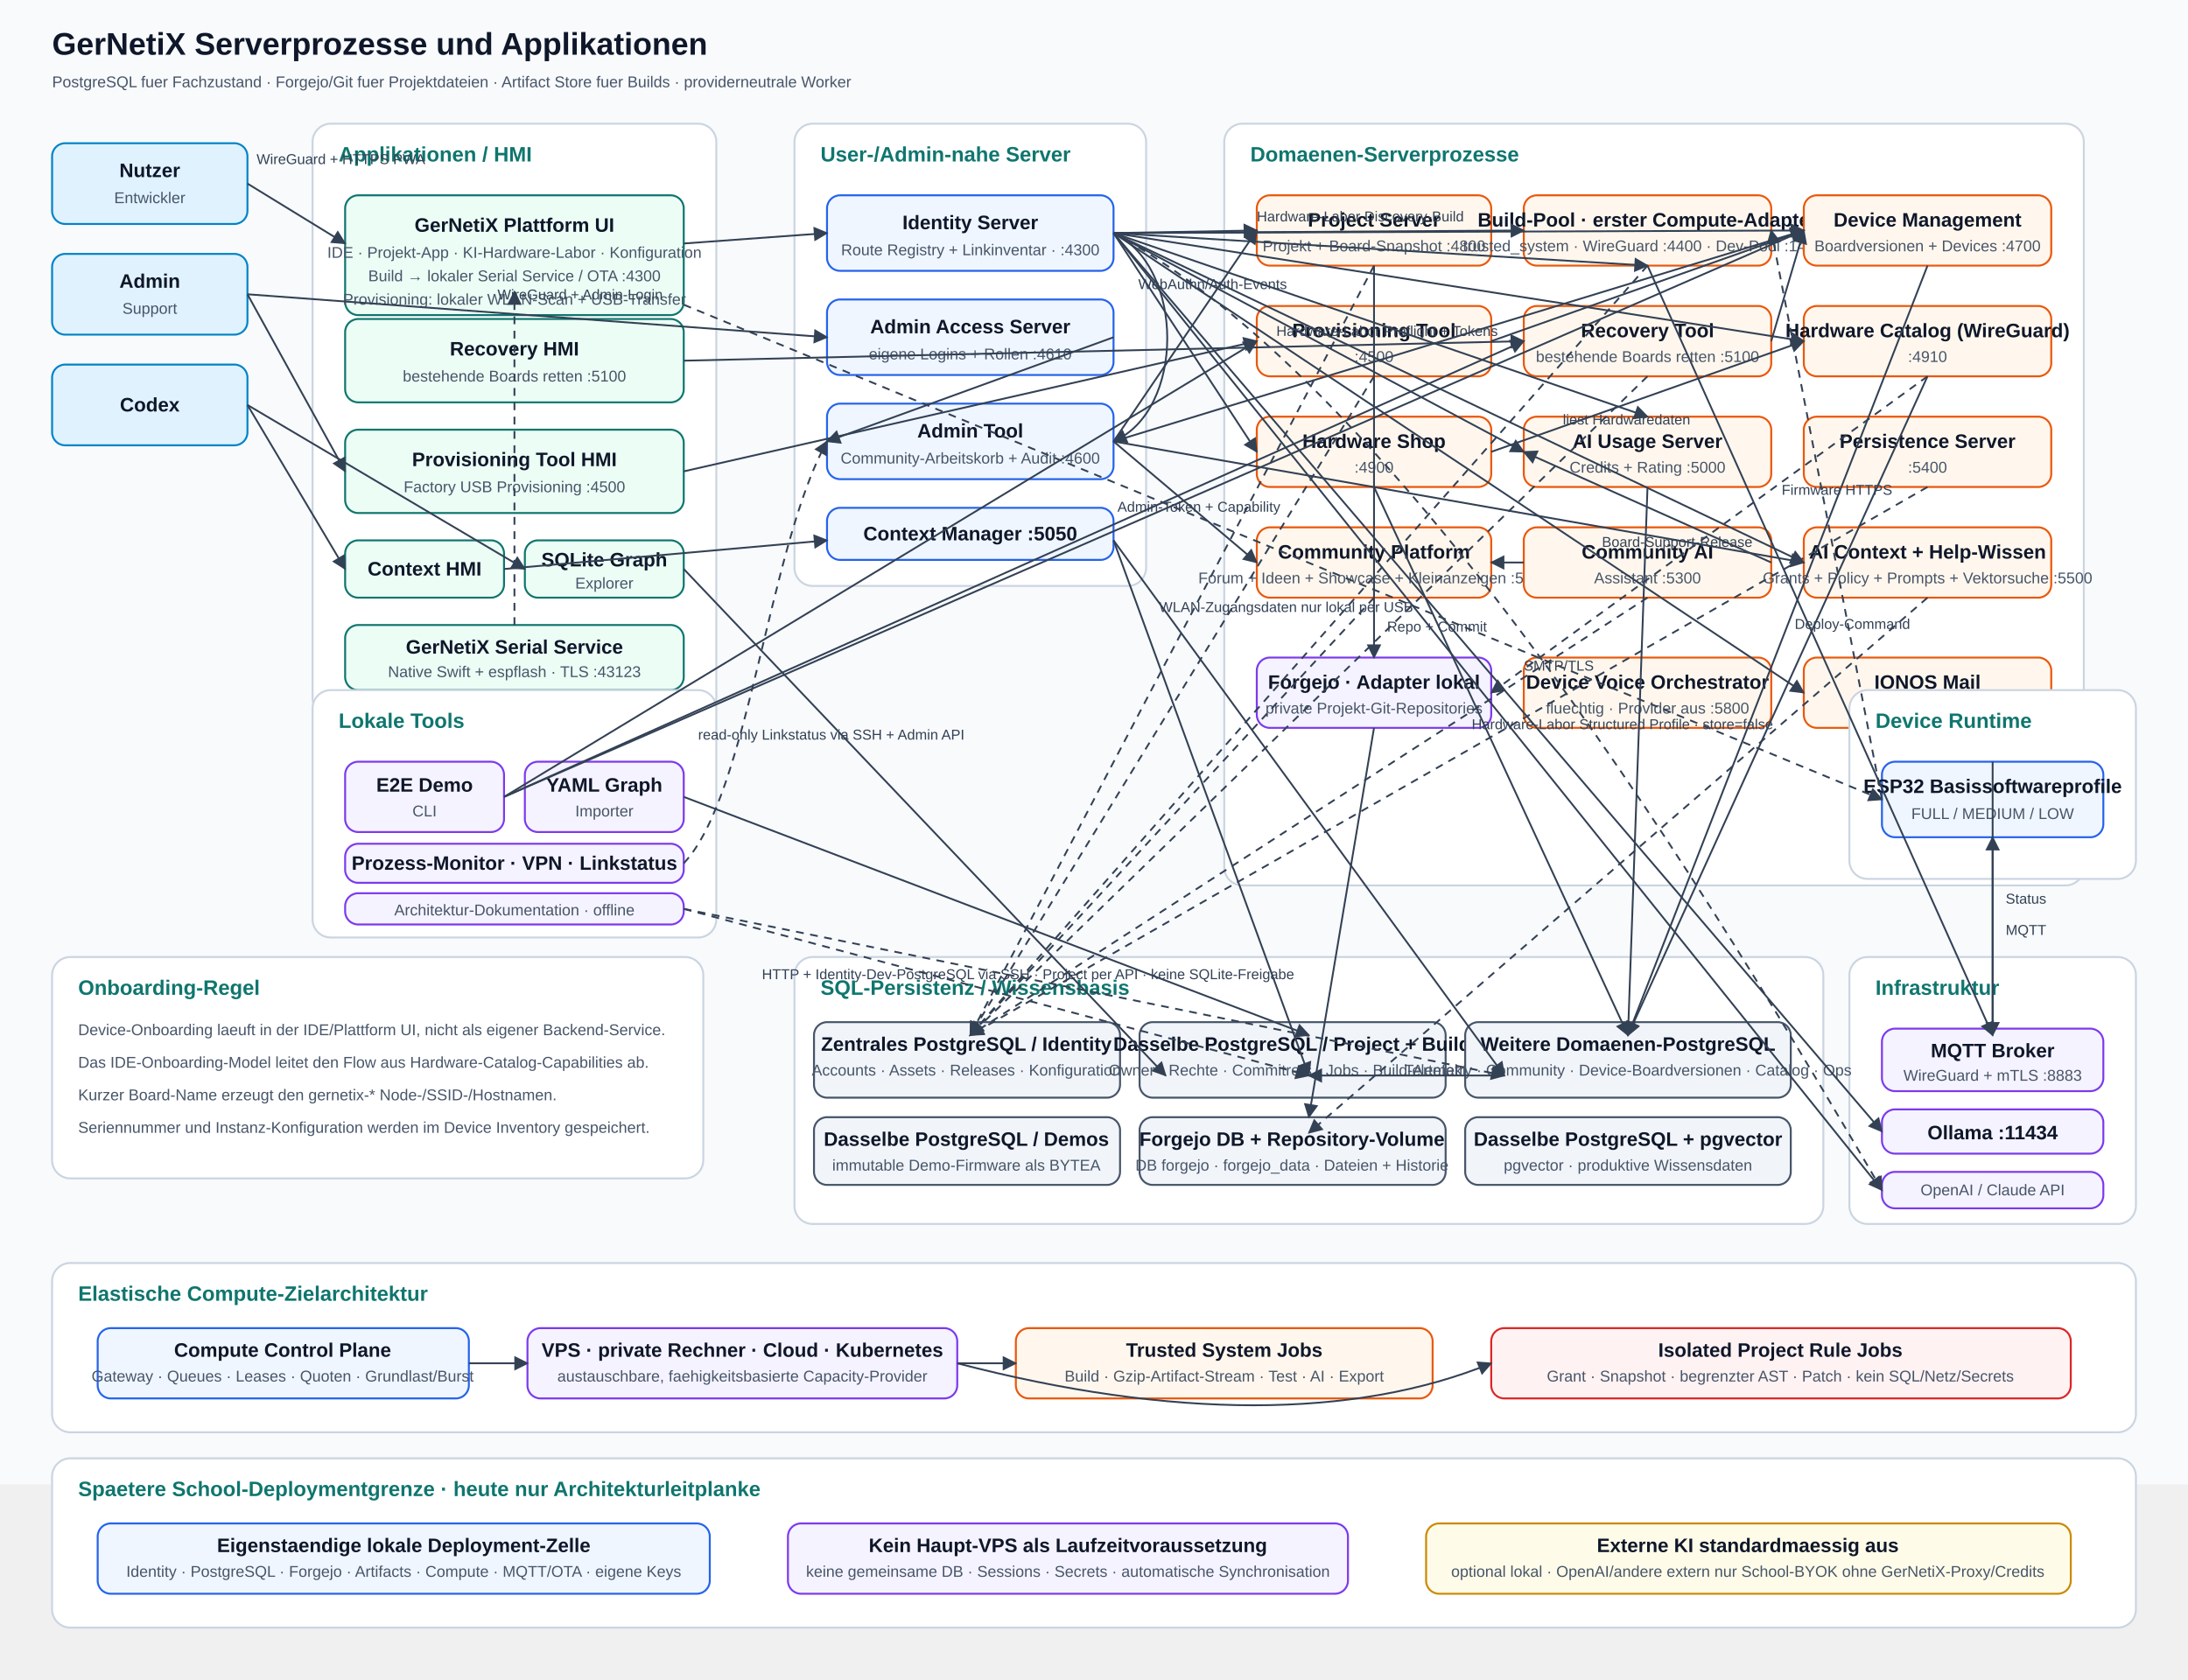
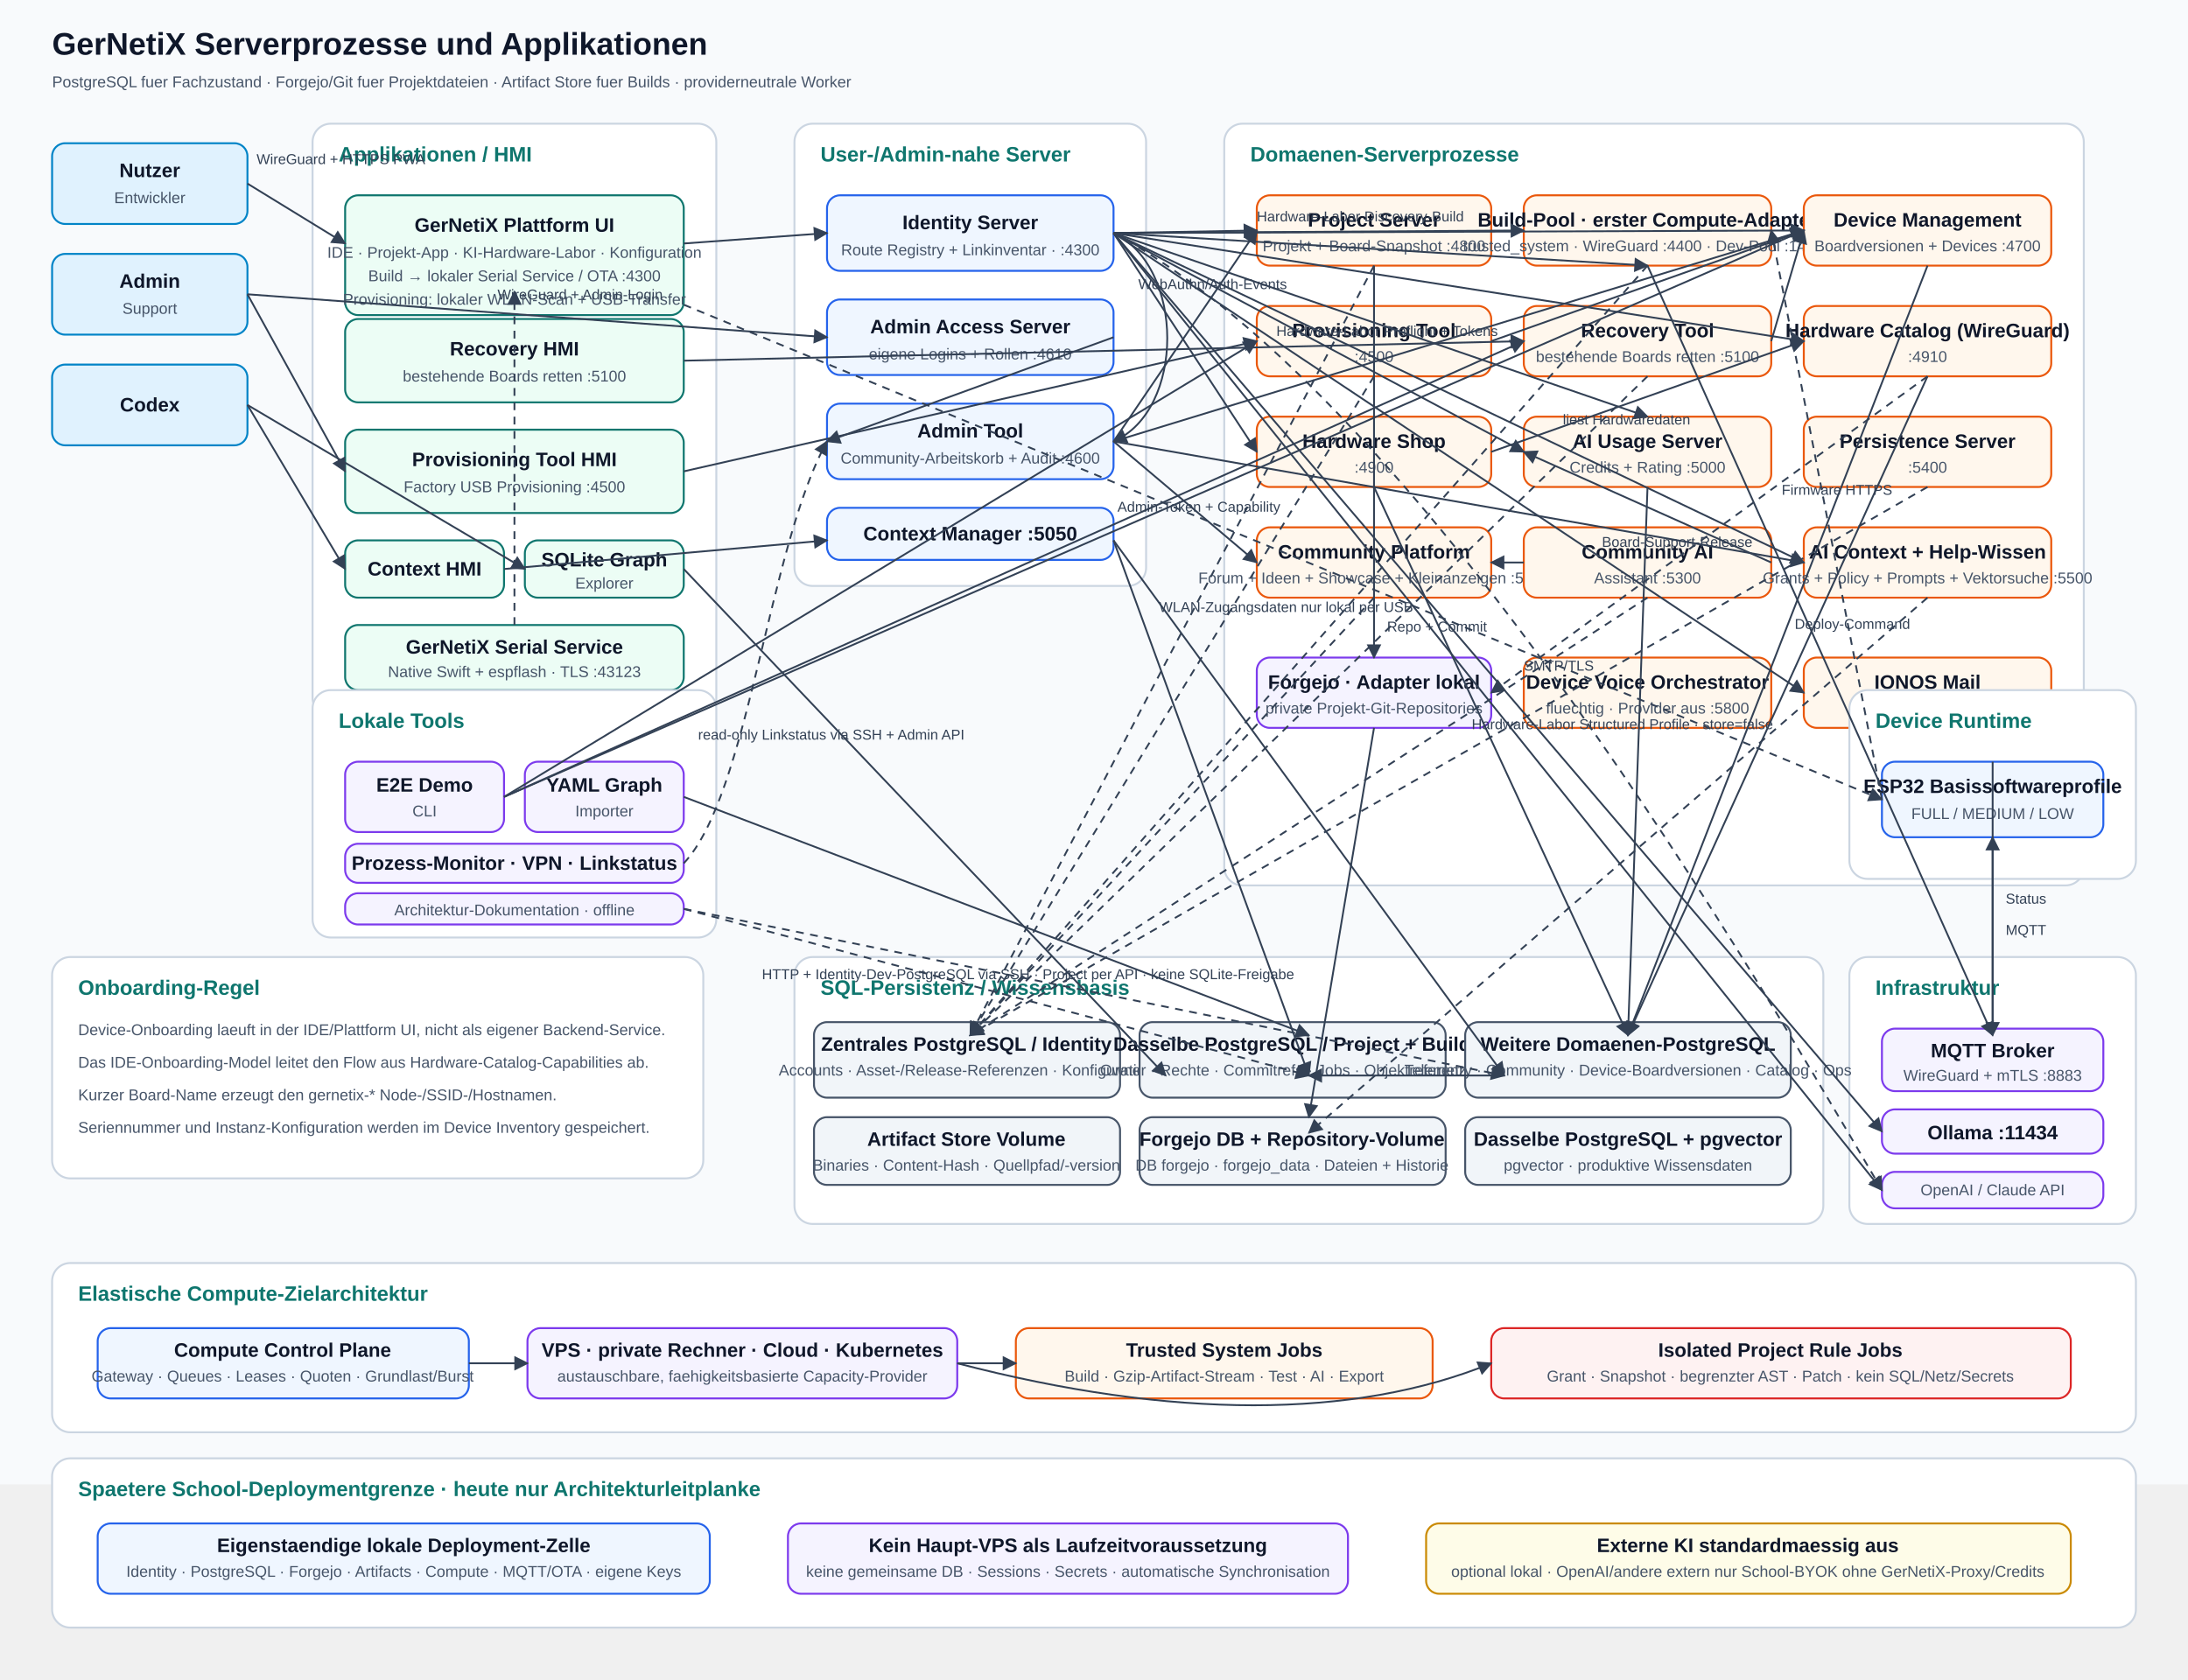
<svg xmlns="http://www.w3.org/2000/svg" width="1680" height="1290" viewBox="0 0 1680 1290" role="img" aria-labelledby="title desc">
  <defs>
    <marker id="arrow" viewBox="0 0 10 10" refX="9" refY="5" markerWidth="8" markerHeight="8" orient="auto-start-reverse">
      <path d="M 0 0 L 10 5 L 0 10 z" fill="#334155" />
    </marker>
    <style>
      .bg { fill: #f8fafc; }
      .cluster { fill: #ffffff; stroke: #cbd5e1; stroke-width: 1.5; rx: 14; }
      .clusterTitle { fill: #0f766e; font: 700 16px Segoe UI, Arial, sans-serif; }
      .node { fill: #ffffff; stroke: #94a3b8; stroke-width: 1.5; rx: 10; }
      .app { fill: #ecfdf5; stroke: #0f766e; }
      .edge { fill: #eff6ff; stroke: #2563eb; }
      .domain { fill: #fff7ed; stroke: #ea580c; }
      .tool { fill: #f5f3ff; stroke: #7c3aed; }
      .store { fill: #f1f5f9; stroke: #475569; }
      .actor { fill: #e0f2fe; stroke: #0284c7; }
      .titleText { fill: #0f172a; font: 700 15px Segoe UI, Arial, sans-serif; }
      .smallText { fill: #475569; font: 12px Segoe UI, Arial, sans-serif; }
      .label { fill: #334155; font: 11px Segoe UI, Arial, sans-serif; }
      .line { fill: none; stroke: #334155; stroke-width: 1.4; marker-end: url(#arrow); }
      .dashed { stroke-dasharray: 6 5; }
    </style>
  </defs>
  <rect class="bg" width="1680" height="1140" />
  <text x="40" y="42" class="titleText" style="font-size:24px">GerNetiX Serverprozesse und Applikationen</text>
  <text x="40" y="67" class="smallText">PostgreSQL fuer Fachzustand · Forgejo/Git fuer Projektdateien · Artifact Store fuer Builds · providerneutrale Worker</text>
  <g id="actors">
    <rect class="node actor" x="40" y="110" width="150" height="62" rx="10" />
    <text class="titleText" x="115" y="136" text-anchor="middle">Nutzer</text>
    <text class="smallText" x="115" y="156" text-anchor="middle">Entwickler</text>
    <rect class="node actor" x="40" y="195" width="150" height="62" rx="10" />
    <text class="titleText" x="115" y="221" text-anchor="middle">Admin</text>
    <text class="smallText" x="115" y="241" text-anchor="middle">Support</text>
    <rect class="node actor" x="40" y="280" width="150" height="62" rx="10" />
    <text class="titleText" x="115" y="316" text-anchor="middle">Codex</text>
  </g>
  <g id="applications">
    <rect class="cluster" x="240" y="95" width="310" height="455" rx="14" />
    <text class="clusterTitle" x="260" y="124">Applikationen / HMI</text>
    <rect class="node app" x="265" y="150" width="260" height="92" rx="10" />
    <text class="titleText" x="395" y="178" text-anchor="middle">GerNetiX Plattform UI</text>
    <text class="smallText" x="395" y="198" text-anchor="middle">IDE · Projekt-App · KI-Hardware-Labor · Konfiguration</text>
    <text class="smallText" x="395" y="216" text-anchor="middle">Build → lokaler Serial Service / OTA :4300</text>
    <text class="smallText" x="395" y="234" text-anchor="middle">Provisioning: lokaler WLAN-Scan + USB-Transfer</text>
    <rect class="node app" x="265" y="245" width="260" height="64" rx="10" />
    <text class="titleText" x="395" y="273" text-anchor="middle">Recovery HMI</text>
    <text class="smallText" x="395" y="293" text-anchor="middle">bestehende Boards retten :5100</text>
    <rect class="node app" x="265" y="330" width="260" height="64" rx="10" />
    <text class="titleText" x="395" y="358" text-anchor="middle">Provisioning Tool HMI</text>
    <text class="smallText" x="395" y="378" text-anchor="middle">Factory USB Provisioning :4500</text>
    <rect class="node app" x="265" y="415" width="122" height="44" rx="10" />
    <text class="titleText" x="326" y="442" text-anchor="middle">Context HMI</text>
    <rect class="node app" x="403" y="415" width="122" height="44" rx="10" />
    <text class="titleText" x="464" y="435" text-anchor="middle">SQLite Graph</text>
    <text class="smallText" x="464" y="452" text-anchor="middle">Explorer</text>
    <rect class="node app" x="265" y="480" width="260" height="50" rx="10" />
    <text class="titleText" x="395" y="502" text-anchor="middle">GerNetiX Serial Service</text>
    <text class="smallText" x="395" y="520" text-anchor="middle">Native Swift + espflash · TLS :43123</text>
  </g>
  <g id="edgeServices">
    <rect class="cluster" x="610" y="95" width="270" height="355" rx="14" />
    <text class="clusterTitle" x="630" y="124">User-/Admin-nahe Server</text>
    <rect class="node edge" x="635" y="150" width="220" height="58" rx="10" />
    <text class="titleText" x="745" y="176" text-anchor="middle">Identity Server</text>
    <text class="smallText" x="745" y="196" text-anchor="middle">Route Registry + Linkinventar · :4300</text>
    <rect class="node edge" x="635" y="230" width="220" height="58" rx="10" />
    <text class="titleText" x="745" y="256" text-anchor="middle">Admin Access Server</text>
    <text class="smallText" x="745" y="276" text-anchor="middle">eigene Logins + Rollen :4610</text>
    <rect class="node edge" x="635" y="310" width="220" height="58" rx="10" />
    <text class="titleText" x="745" y="336" text-anchor="middle">Admin Tool</text>
    <text class="smallText" x="745" y="356" text-anchor="middle">Community-Arbeitskorb + Audit :4600</text>
    <rect class="node edge" x="635" y="390" width="220" height="40" rx="10" />
    <text class="titleText" x="745" y="415" text-anchor="middle">Context Manager :5050</text>
  </g>
  <g id="domainServices">
    <rect class="cluster" x="940" y="95" width="660" height="585" rx="14" />
    <text class="clusterTitle" x="960" y="124">Domaenen-Serverprozesse</text>
    <rect class="node domain" x="965" y="150" width="180" height="54" rx="10" />
    <text class="titleText" x="1055" y="174" text-anchor="middle">Project Server</text>
    <text class="smallText" x="1055" y="193" text-anchor="middle">Projekt + Board-Snapshot :4800</text>
    <rect class="node domain" x="1170" y="150" width="190" height="54" rx="10" />
    <text class="titleText" x="1265" y="174" text-anchor="middle">Build-Pool · erster Compute-Adapter</text>
    <text class="smallText" x="1265" y="193" text-anchor="middle">trusted_system · WireGuard :4400 · Dev-Pool :14400</text>
    <rect class="node domain" x="1385" y="150" width="190" height="54" rx="10" />
    <text class="titleText" x="1480" y="174" text-anchor="middle">Device Management</text>
    <text class="smallText" x="1480" y="193" text-anchor="middle">Boardversionen + Devices :4700</text>
    <rect class="node domain" x="965" y="235" width="180" height="54" rx="10" />
    <text class="titleText" x="1055" y="259" text-anchor="middle">Provisioning Tool</text>
    <text class="smallText" x="1055" y="278" text-anchor="middle">:4500</text>
    <rect class="node domain" x="1170" y="235" width="190" height="54" rx="10" />
    <text class="titleText" x="1265" y="259" text-anchor="middle">Recovery Tool</text>
    <text class="smallText" x="1265" y="278" text-anchor="middle">bestehende Boards retten :5100</text>
    <rect class="node domain" x="1385" y="235" width="190" height="54" rx="10" />
    <text class="titleText" x="1480" y="259" text-anchor="middle">Hardware Catalog (WireGuard)</text>
    <text class="smallText" x="1480" y="278" text-anchor="middle">:4910</text>
    <rect class="node domain" x="965" y="320" width="180" height="54" rx="10" />
    <text class="titleText" x="1055" y="344" text-anchor="middle">Hardware Shop</text>
    <text class="smallText" x="1055" y="363" text-anchor="middle">:4900</text>
    <rect class="node domain" x="1170" y="320" width="190" height="54" rx="10" />
    <text class="titleText" x="1265" y="344" text-anchor="middle">AI Usage Server</text>
    <text class="smallText" x="1265" y="363" text-anchor="middle">Credits + Rating :5000</text>
    <rect class="node domain" x="1385" y="320" width="190" height="54" rx="10" />
    <text class="titleText" x="1480" y="344" text-anchor="middle">Persistence Server</text>
    <text class="smallText" x="1480" y="363" text-anchor="middle">:5400</text>
    <rect class="node domain" x="965" y="405" width="180" height="54" rx="10" />
    <text class="titleText" x="1055" y="429" text-anchor="middle">Community Platform</text>
    <text class="smallText" x="1055" y="448" text-anchor="middle">Forum + Ideen + Showcase + Kleinanzeigen :5200</text>
    <rect class="node domain" x="1170" y="405" width="190" height="54" rx="10" />
    <text class="titleText" x="1265" y="429" text-anchor="middle">Community AI</text>
    <text class="smallText" x="1265" y="448" text-anchor="middle">Assistant :5300</text>
    <rect class="node domain" x="1385" y="405" width="190" height="54" rx="10" />
    <text class="titleText" x="1480" y="429" text-anchor="middle">AI Context + Help-Wissen</text>
    <text class="smallText" x="1480" y="448" text-anchor="middle">Grants + Policy + Prompts + Vektorsuche :5500</text>
    <rect class="node domain" x="1385" y="505" width="190" height="54" rx="10" />
    <text class="titleText" x="1480" y="529" text-anchor="middle">IONOS Mail</text>
    <text class="smallText" x="1480" y="548" text-anchor="middle">SMTP/TLS</text>
    <rect class="node tool" x="965" y="505" width="180" height="54" rx="10" />
    <text class="titleText" x="1055" y="529" text-anchor="middle">Forgejo · Adapter lokal</text>
    <text class="smallText" x="1055" y="548" text-anchor="middle">private Projekt-Git-Repositories</text>
    <rect class="node domain" x="1170" y="505" width="190" height="54" rx="10" />
    <text class="titleText" x="1265" y="529" text-anchor="middle">Device Voice Orchestrator</text>
    <text class="smallText" x="1265" y="548" text-anchor="middle">fluechtig · Provider aus :5800</text>
  </g>
  <g id="tools">
    <rect class="cluster" x="240" y="530" width="310" height="190" rx="14" />
    <text class="clusterTitle" x="260" y="559">Lokale Tools</text>
    <rect class="node tool" x="265" y="585" width="122" height="54" rx="10" />
    <text class="titleText" x="326" y="608" text-anchor="middle">E2E Demo</text>
    <text class="smallText" x="326" y="627" text-anchor="middle">CLI</text>
    <rect class="node tool" x="403" y="585" width="122" height="54" rx="10" />
    <text class="titleText" x="464" y="608" text-anchor="middle">YAML Graph</text>
    <text class="smallText" x="464" y="627" text-anchor="middle">Importer</text>
    <rect class="node tool" x="265" y="648" width="260" height="30" rx="10" />
    <text class="titleText" x="395" y="668" text-anchor="middle">Prozess-Monitor · VPN · Linkstatus</text>
    <rect class="node tool" x="265" y="686" width="260" height="24" rx="10" />
    <text class="smallText" x="395" y="703" text-anchor="middle">Architektur-Dokumentation · offline</text>
  </g>
  <g id="deviceRuntime">
    <rect class="cluster" x="1420" y="530" width="220" height="145" rx="14" />
    <text class="clusterTitle" x="1440" y="559">Device Runtime</text>
    <rect class="node edge" x="1445" y="585" width="170" height="58" rx="10" />
    <text class="titleText" x="1530" y="609" text-anchor="middle">ESP32 Basissoftwareprofile</text>
    <text class="smallText" x="1530" y="629" text-anchor="middle">FULL / MEDIUM / LOW</text>
  </g>
  <g id="platformInfrastructure">
    <rect class="cluster" x="1420" y="735" width="220" height="205" rx="14" />
    <text class="clusterTitle" x="1440" y="764">Infrastruktur</text>
    <rect class="node tool" x="1445" y="790" width="170" height="48" rx="10" />
    <text class="titleText" x="1530" y="812" text-anchor="middle">MQTT Broker</text>
    <text class="smallText" x="1530" y="830" text-anchor="middle">WireGuard + mTLS :8883</text>
    <rect class="node tool" x="1445" y="852" width="170" height="34" rx="10" />
    <text class="titleText" x="1530" y="875" text-anchor="middle">Ollama :11434</text>
    <rect class="node tool" x="1445" y="900" width="170" height="28" rx="10" />
    <text class="smallText" x="1530" y="918" text-anchor="middle">OpenAI / Claude API</text>
  </g>
  <g id="storage">
    <rect class="cluster" x="610" y="735" width="790" height="205" rx="14" />
    <text class="clusterTitle" x="630" y="764">SQL-Persistenz / Wissensbasis</text>
    <rect class="node store" x="625" y="785" width="235" height="58" rx="10" />
    <text class="titleText" x="742" y="807" text-anchor="middle">Zentrales PostgreSQL / Identity</text>
-     <text class="smallText" x="742" y="826" text-anchor="middle">Accounts · Assets · Releases · Konfiguration</text>
+     <text class="smallText" x="742" y="826" text-anchor="middle">Accounts · Asset-/Release-Referenzen · Konfiguration</text>
    <rect class="node store" x="875" y="785" width="235" height="58" rx="10" />
    <text class="titleText" x="992" y="807" text-anchor="middle">Dasselbe PostgreSQL / Project + Build</text>
-     <text class="smallText" x="992" y="826" text-anchor="middle">Owner · Rechte · Commitrefs · Jobs · Build-Artefakte</text>
+     <text class="smallText" x="992" y="826" text-anchor="middle">Owner · Rechte · Commitrefs · Jobs · Objektreferenzen</text>
    <rect class="node store" x="1125" y="785" width="250" height="58" rx="10" />
    <text class="titleText" x="1250" y="807" text-anchor="middle">Weitere Domaenen-PostgreSQL</text>
    <text class="smallText" x="1250" y="826" text-anchor="middle">Telemetry · Community · Device-Boardversionen · Catalog · Ops</text>
    <rect class="node store" x="625" y="858" width="235" height="52" rx="10" />
-     <text class="titleText" x="742" y="880" text-anchor="middle">Dasselbe PostgreSQL / Demos</text>
-     <text class="smallText" x="742" y="899" text-anchor="middle">immutable Demo-Firmware als BYTEA</text>
+     <text class="titleText" x="742" y="880" text-anchor="middle">Artifact Store Volume</text>
+     <text class="smallText" x="742" y="899" text-anchor="middle">Binaries · Content-Hash · Quellpfad/-version</text>
    <rect class="node store" x="875" y="858" width="235" height="52" rx="10" />
    <text class="titleText" x="992" y="880" text-anchor="middle">Forgejo DB + Repository-Volume</text>
    <text class="smallText" x="992" y="899" text-anchor="middle">DB forgejo · forgejo_data · Dateien + Historie</text>
    <rect class="node store" x="1125" y="858" width="250" height="52" rx="10" />
    <text class="titleText" x="1250" y="880" text-anchor="middle">Dasselbe PostgreSQL + pgvector</text>
    <text class="smallText" x="1250" y="899" text-anchor="middle">pgvector · produktive Wissensdaten</text>
  </g>
  <path class="line" d="M 190 141 L 265 187" />
  <text class="label" x="197" y="126">WireGuard + HTTPS PWA</text>
  <path class="line" d="M 190 226 L 265 362" />
  <path class="line" d="M 190 226 L 635 259" />
  <text class="label" x="382" y="230">WireGuard + Admin-Login</text>
  <path class="line" d="M 190 311 L 265 437" />
  <path class="line" d="M 190 311 L 403 437" />
  <path class="line" d="M 525 187 L 635 179" />
  <path class="line dashed" d="M 525 234 L 1445 614" />
  <text class="label" x="890" y="470">WLAN-Zugangsdaten nur lokal per USB</text>
  <path class="line dashed" d="M 395 480 L 395 224" />
  <path class="line" d="M 525 277 L 1170 262" />
  <path class="line" d="M 525 362 L 965 262" />
  <path class="line" d="M 387 437 L 635 415" />
  <path class="line" d="M 525 437 L 895 826" />
  <path class="line" d="M 855 179 L 965 177" />
  <path class="line" d="M 855 179 L 1170 177" />
  <path class="line" d="M 855 179 L 1385 177" />
  <path class="line" d="M 855 179 L 1385 262" />
  <path class="line" d="M 855 179 L 965 347" />
  <path class="line" d="M 855 179 L 1170 347" />
  <path class="line" d="M 855 179 L 1385 432" />
  <path class="line" d="M 855 179 L 1385 532" />
  <text class="label" x="1170" y="515">SMTP/TLS</text>
  <path class="line" d="M 855 179 C 910 205, 910 315, 855 339" />
  <text class="label" x="874" y="222">WebAuthn/Auth-Events</text>
  <path class="line" d="M 855 179 L 1445 869" />
  <path class="line" d="M 855 179 L 1445 914" />
  <path class="line" d="M 855 259 L 635 339" />
  <path class="line dashed" d="M 525 663 C 575 610, 590 420, 635 339" />
  <text class="label" x="536" y="568">read-only Linkstatus via SSH + Admin API</text>
  <path class="line" d="M 855 339 L 1385 177" />
  <path class="line" d="M 855 339 L 965 177" />
  <path class="line" d="M 855 339 L 965 432" />
  <text class="label" x="858" y="393">Admin-Token + Capability</text>
  <path class="line" d="M 855 339 L 1385 432" />
  <path class="line" d="M 855 415 L 1155 826" />
  <path class="line" d="M 855 415 L 1005 826" />
  <path class="line" d="M 1055 204 L 1055 505" />
  <text class="label" x="1065" y="485">Repo + Commit</text>
  <path class="line" d="M 1055 559 L 1005 858" />
  <path class="line dashed" d="M 1480 289 L 1145 532" />
  <text class="label" x="1230" y="420">Board-Support-Release</text>
  <path class="line" d="M 1145 347 L 1385 262" />
  <text class="label" x="1200" y="326">liest Hardwaredaten</text>
  <path class="line" d="M 1145 262 L 1385 177" />
  <path class="line" d="M 1360 262 L 1385 177" />
  <path class="line" d="M 855 179 L 1265 204" />
  <text class="label" x="965" y="170">Hardware-Labor Discovery-Build</text>
  <path class="line" d="M 855 179 L 1265 320" />
  <text class="label" x="980" y="258">Hardware-Labor Preflight + Tokens</text>
  <path class="line dashed" d="M 855 179 C 1080 300, 1320 700, 1445 914" />
  <text class="label" x="1130" y="560">Hardware-Labor Structured Profile · store=false</text>
  <path class="line" d="M 1360 432 L 1170 347" />
  <path class="line" d="M 1170 432 L 1145 432" />
  <path class="line" d="M 1265 204 L 1530 795" />
  <text class="label" x="1378" y="483">Deploy-Command</text>
  <path class="line" d="M 1530 795 L 1530 643" />
  <text class="label" x="1540" y="718">MQTT</text>
  <path class="line" d="M 1530 585 L 1530 795" />
  <text class="label" x="1540" y="694">Status</text>
  <path class="line dashed" d="M 1445 614 L 1360 177" />
  <text class="label" x="1368" y="380">Firmware HTTPS</text>
  <path class="line dashed" d="M 1055 204 L 745 795" />
  <path class="line dashed" d="M 1265 204 L 745 795" />
  <path class="line" d="M 1480 204 L 1250 795" />
  <path class="line dashed" d="M 1055 289 L 745 795" />
  <path class="line dashed" d="M 1265 289 L 745 795" />
  <path class="line" d="M 1480 289 L 1250 795" />
  <path class="line" d="M 1055 374 L 1250 795" />
  <path class="line" d="M 1265 374 L 1250 795" />
  <path class="line dashed" d="M 1480 374 L 745 795" />
  <path class="line dashed" d="M 1055 459 L 745 795" />
  <path class="line dashed" d="M 1265 459 L 745 795" />
  <path class="line dashed" d="M 1480 459 L 1005 870" />
  <path class="line" d="M 387 612 L 965 262" />
  <path class="line" d="M 387 612 L 1170 262" />
  <path class="line" d="M 387 612 L 1385 177" />
  <path class="line" d="M 525 612 L 1005 795" />
  <path class="line dashed" d="M 525 698 L 1005 826" />
  <path class="line dashed" d="M 525 698 L 1155 826" />
  <text class="label" x="585" y="752">HTTP + Identity-Dev-PostgreSQL via SSH · Project per API · keine SQLite-Freigabe</text>
  <path class="line" d="M 1155 826 L 1005 826" />
  <g id="legend">
    <rect class="cluster" x="40" y="735" width="500" height="170" rx="14" />
    <text class="clusterTitle" x="60" y="764">Onboarding-Regel</text>
    <text class="smallText" x="60" y="795">Device-Onboarding laeuft in der IDE/Plattform UI, nicht als eigener Backend-Service.</text>
    <text class="smallText" x="60" y="820">Das IDE-Onboarding-Model leitet den Flow aus Hardware-Catalog-Capabilities ab.</text>
    <text class="smallText" x="60" y="845">Kurzer Board-Name erzeugt den gernetix-* Node-/SSID-/Hostnamen.</text>
    <text class="smallText" x="60" y="870">Seriennummer und Instanz-Konfiguration werden im Device Inventory gespeichert.</text>
  </g>
  <g id="elasticComputeTarget">
    <rect class="cluster" x="40" y="970" width="1600" height="130" rx="14" />
    <text class="clusterTitle" x="60" y="999">Elastische Compute-Zielarchitektur</text>
    <rect class="node edge" x="75" y="1020" width="285" height="54" rx="10" />
    <text class="titleText" x="217" y="1042" text-anchor="middle">Compute Control Plane</text>
    <text class="smallText" x="217" y="1061" text-anchor="middle">Gateway · Queues · Leases · Quoten · Grundlast/Burst</text>
    <rect class="node tool" x="405" y="1020" width="330" height="54" rx="10" />
    <text class="titleText" x="570" y="1042" text-anchor="middle">VPS · private Rechner · Cloud · Kubernetes</text>
    <text class="smallText" x="570" y="1061" text-anchor="middle">austauschbare, faehigkeitsbasierte Capacity-Provider</text>
    <rect class="node domain" x="780" y="1020" width="320" height="54" rx="10" />
    <text class="titleText" x="940" y="1042" text-anchor="middle">Trusted System Jobs</text>
    <text class="smallText" x="940" y="1061" text-anchor="middle">Build · Gzip-Artifact-Stream · Test · AI · Export</text>
    <rect class="node" x="1145" y="1020" width="445" height="54" rx="10" style="fill:#fef2f2;stroke:#dc2626" />
    <text class="titleText" x="1367" y="1042" text-anchor="middle">Isolated Project Rule Jobs</text>
    <text class="smallText" x="1367" y="1061" text-anchor="middle">Grant · Snapshot · begrenzter AST · Patch · kein SQL/Netz/Secrets</text>
    <path class="line" d="M 360 1047 L 405 1047" />
    <path class="line" d="M 735 1047 L 780 1047" />
    <path class="line" d="M 735 1047 C 900 1090, 1040 1090, 1145 1047" />
  </g>
  <g id="schoolDeploymentBoundary">
    <rect class="cluster" x="40" y="1120" width="1600" height="130" rx="14" />
    <text class="clusterTitle" x="60" y="1149">Spaetere School-Deploymentgrenze · heute nur Architekturleitplanke</text>
    <rect class="node edge" x="75" y="1170" width="470" height="54" rx="10" />
    <text class="titleText" x="310" y="1192" text-anchor="middle">Eigenstaendige lokale Deployment-Zelle</text>
    <text class="smallText" x="310" y="1211" text-anchor="middle">Identity · PostgreSQL · Forgejo · Artifacts · Compute · MQTT/OTA · eigene Keys</text>
    <rect class="node tool" x="605" y="1170" width="430" height="54" rx="10" />
    <text class="titleText" x="820" y="1192" text-anchor="middle">Kein Haupt-VPS als Laufzeitvoraussetzung</text>
    <text class="smallText" x="820" y="1211" text-anchor="middle">keine gemeinsame DB · Sessions · Secrets · automatische Synchronisation</text>
    <rect class="node" x="1095" y="1170" width="495" height="54" rx="10" style="fill:#fefce8;stroke:#ca8a04" />
    <text class="titleText" x="1342" y="1192" text-anchor="middle">Externe KI standardmaessig aus</text>
    <text class="smallText" x="1342" y="1211" text-anchor="middle">optional lokal · OpenAI/andere extern nur School-BYOK ohne GerNetiX-Proxy/Credits</text>
  </g>
</svg>
